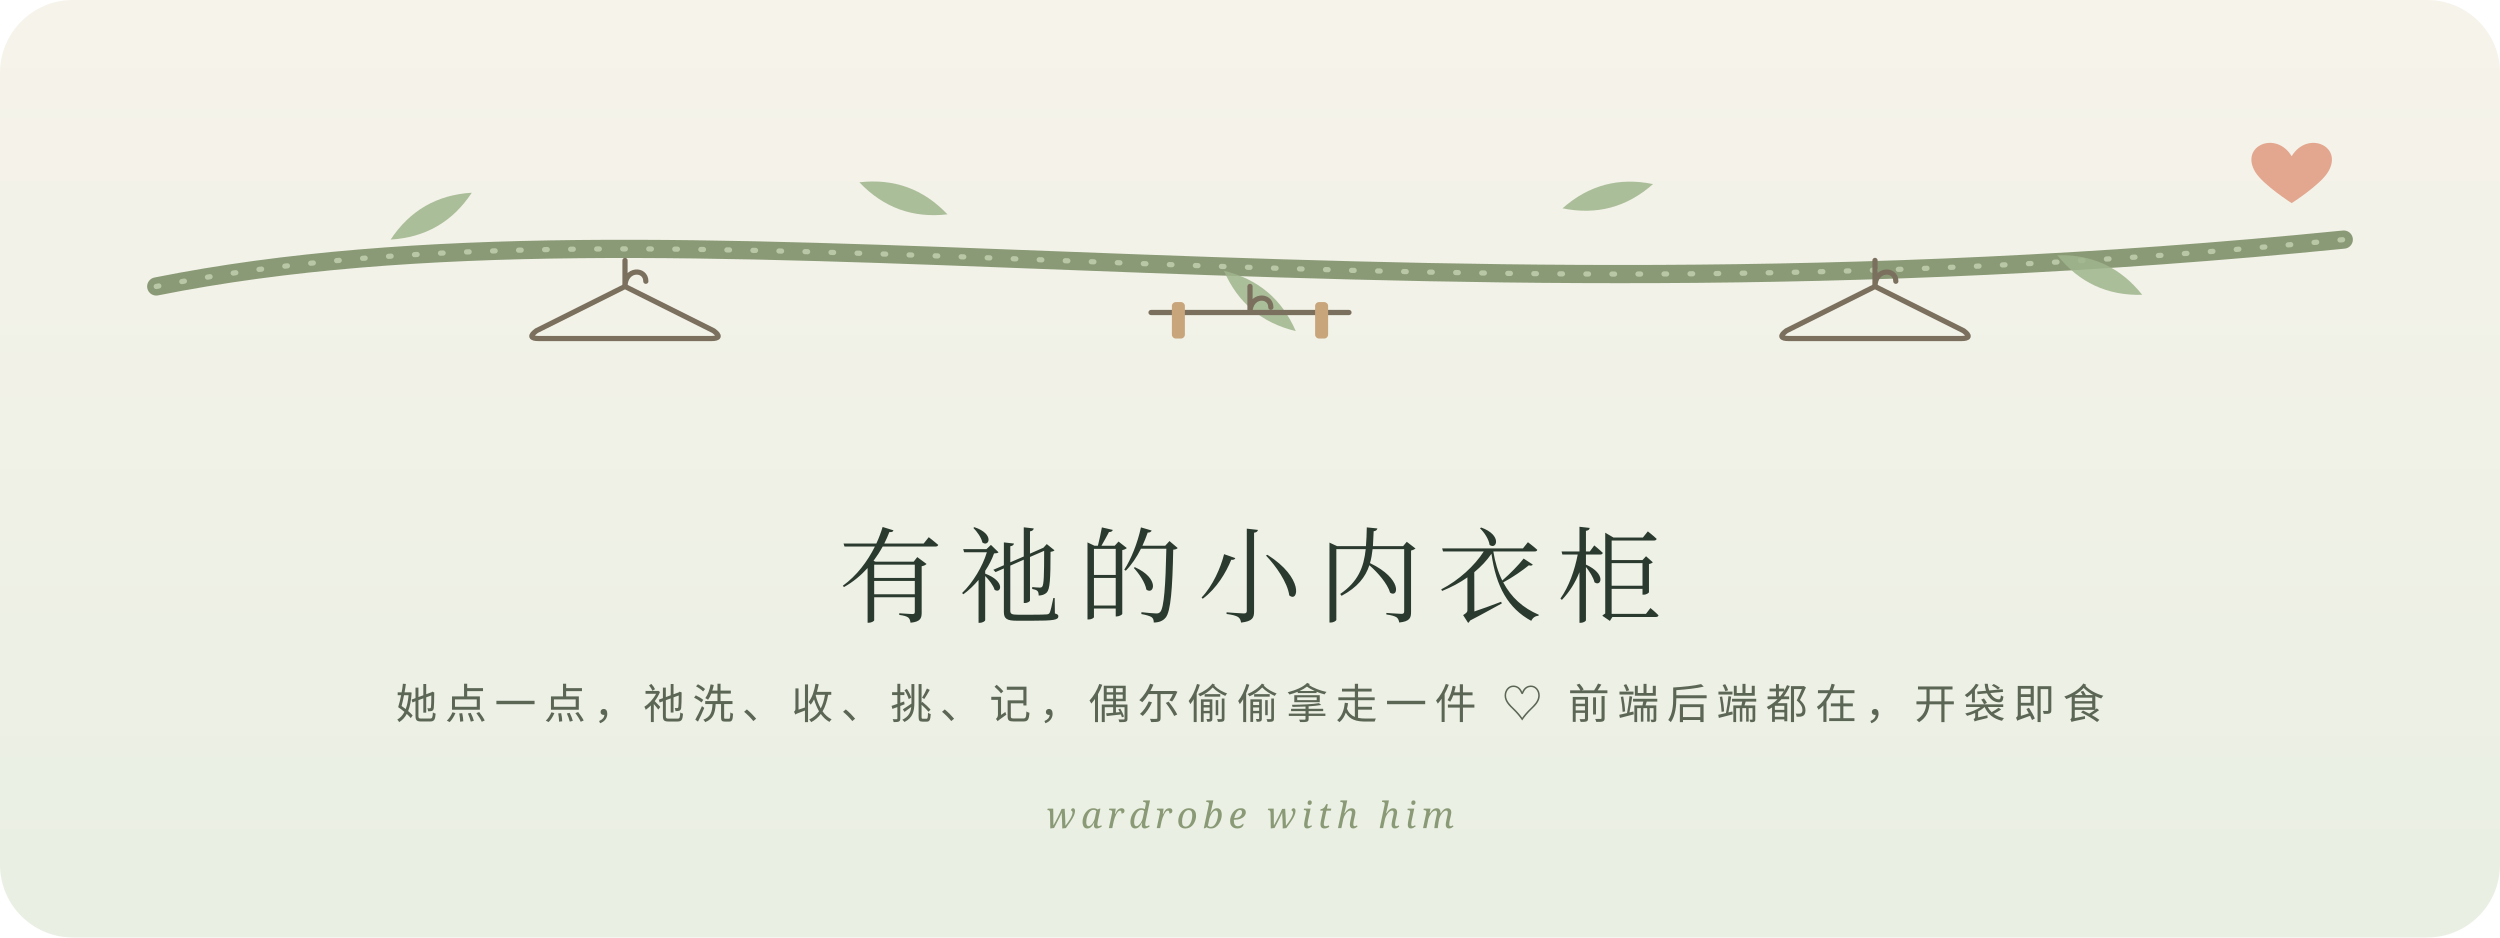
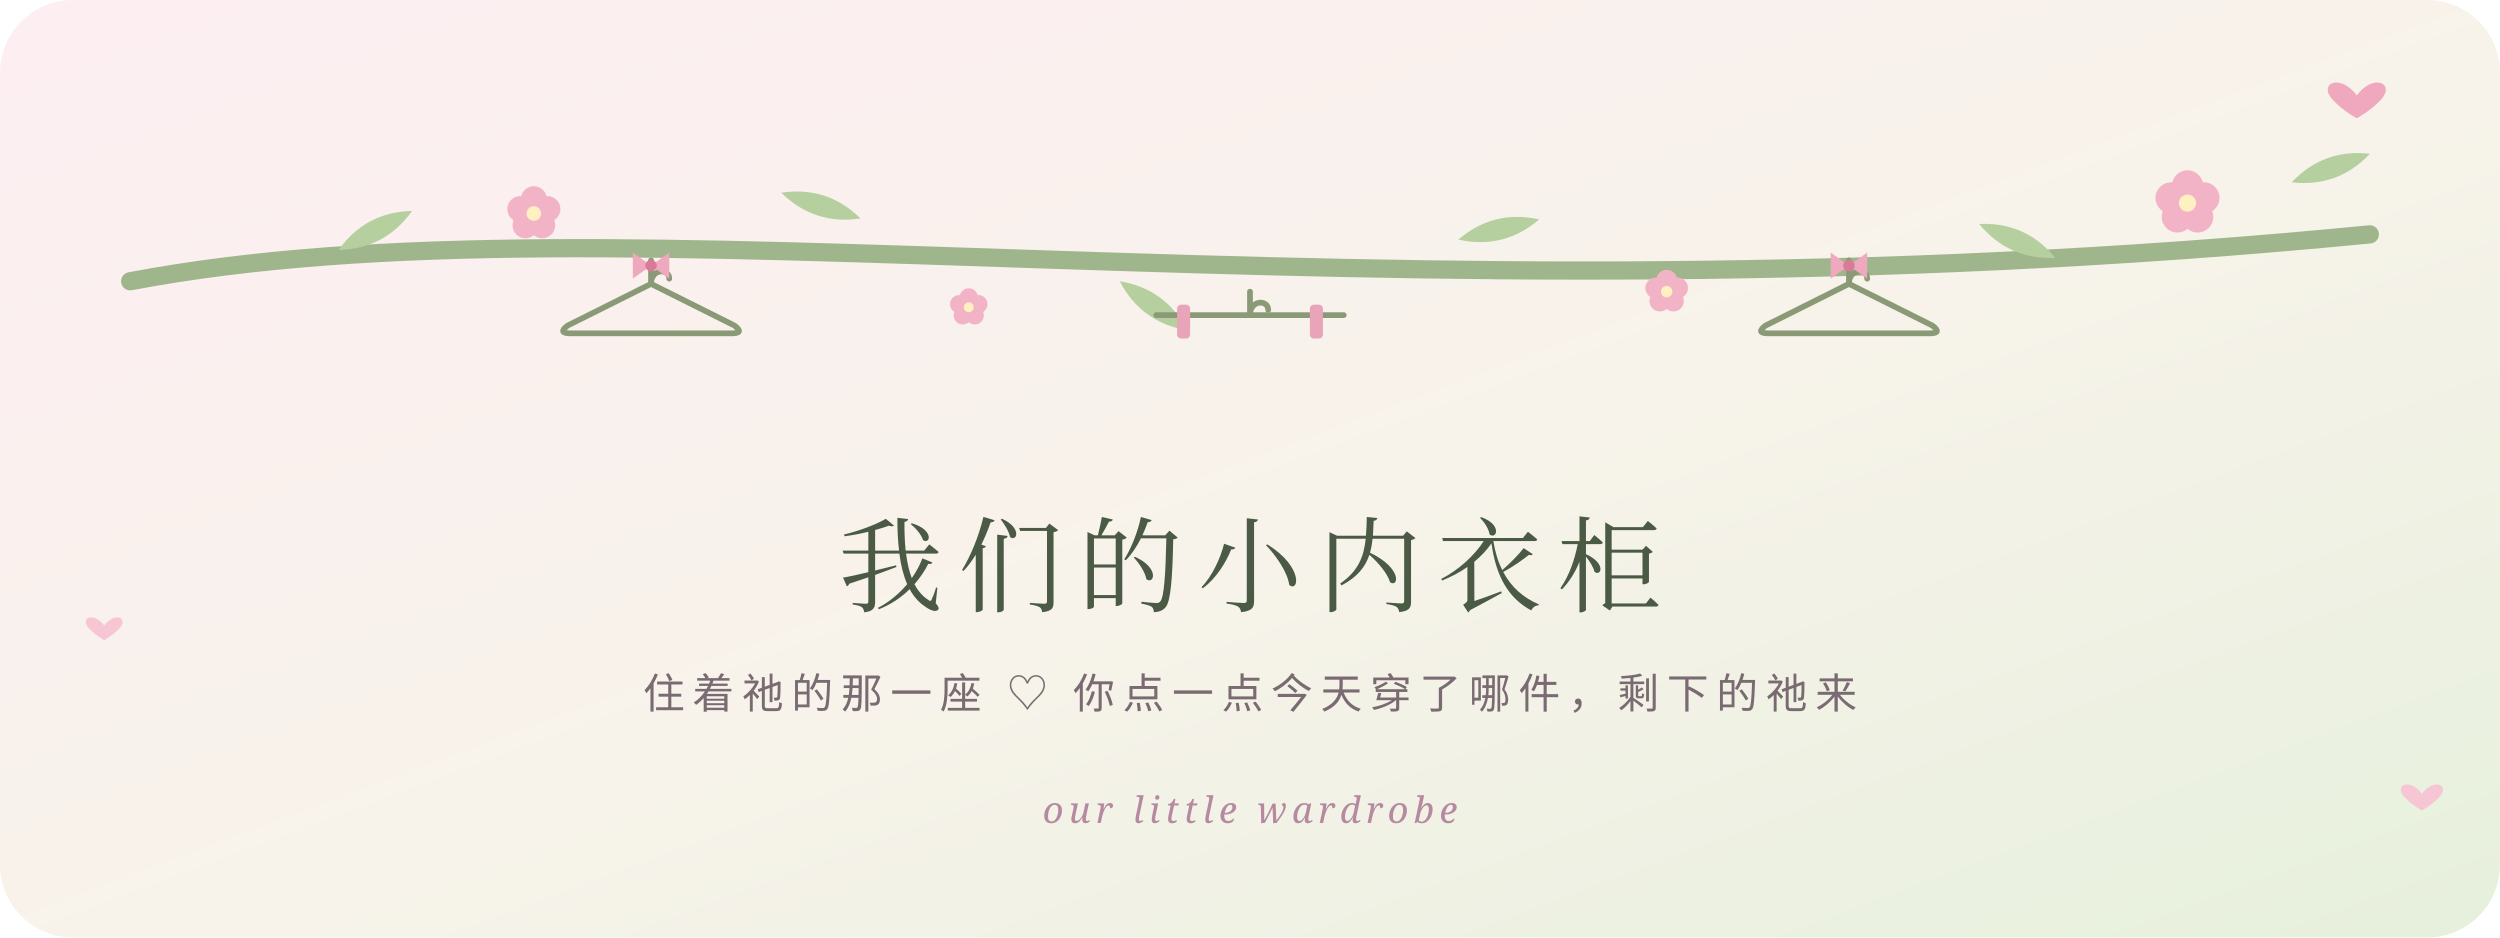
<svg xmlns="http://www.w3.org/2000/svg" width="960" height="360" viewBox="0 0 960 360">
  <defs>
-     <linearGradient id="bg" x1="0" y1="0" x2="0" y2="1">
-       <stop offset="0" stop-color="#f6f3ea" />
-       <stop offset="1" stop-color="#e9efe3" />
+     <linearGradient id="bg" x1="0" y1="0" x2="1" y2="1">
+       <stop offset="0" stop-color="#fdeef2" />
+       <stop offset=".55" stop-color="#f7f3ea" />
+       <stop offset="1" stop-color="#e6f0dc" />
    </linearGradient>
  </defs>
  <rect width="960" height="360" rx="28" fill="url(#bg)" />
-   <path d="M60 110 C 260 70, 520 130, 900 92" fill="none" stroke="#8a9a76" stroke-width="7" stroke-linecap="round" />
-   <path d="M60 110 C 260 70, 520 130, 900 92" fill="none" stroke="#b9c7a6" stroke-width="2" stroke-linecap="round" stroke-dasharray="1 9" />
-   <path transform="translate(150 92) rotate(-30)" d="M0 0 Q18 -9 36 0 Q18 9 0 0Z" fill="#9fb58c" opacity=".85" />
-   <path transform="translate(330 70) rotate(20)" d="M0 0 Q18 -9 36 0 Q18 9 0 0Z" fill="#9fb58c" opacity=".85" />
-   <path transform="translate(600 80) rotate(-15)" d="M0 0 Q18 -9 36 0 Q18 9 0 0Z" fill="#9fb58c" opacity=".85" />
-   <path transform="translate(790 98) rotate(25)" d="M0 0 Q18 -9 36 0 Q18 9 0 0Z" fill="#9fb58c" opacity=".85" />
-   <path transform="translate(470 104) rotate(40)" d="M0 0 Q18 -9 36 0 Q18 9 0 0Z" fill="#9fb58c" opacity=".85" />
-   <path d="M240 100 v10 c0 -7 8 -7 8 -2" fill="none" stroke="#7b6f5e" stroke-width="2" stroke-linecap="round" />
-   <path d="M240 110 L206 127 Q202 130 207 130 L273 130 Q278 130 274 127 Z" fill="none" stroke="#7b6f5e" stroke-width="2" stroke-linejoin="round" />
-   <path d="M480 110 v10 c0 -7 8 -7 8 -2" fill="none" stroke="#7b6f5e" stroke-width="2" stroke-linecap="round" />
-   <path d="M442 120 H518" stroke="#7b6f5e" stroke-width="2" stroke-linecap="round" />
-   <rect x="450" y="116" width="5" height="14" rx="1.5" fill="#c9a57c" />
-   <rect x="505" y="116" width="5" height="14" rx="1.5" fill="#c9a57c" />
-   <path d="M720 100 v10 c0 -7 8 -7 8 -2" fill="none" stroke="#7b6f5e" stroke-width="2" stroke-linecap="round" />
-   <path d="M720 110 L686 127 Q682 130 687 130 L753 130 Q758 130 754 127 Z" fill="none" stroke="#7b6f5e" stroke-width="2" stroke-linejoin="round" />
-   <text x="480" y="236" text-anchor="middle" font-family="'Songti SC', 'Noto Serif CJK SC', 'Noto Serif SC', serif" font-size="40" letter-spacing="6" fill="#2b3a2e">有祂的小内衣柜</text>
-   <text x="480" y="276" text-anchor="middle" font-family="-apple-system, 'PingFang SC', 'Noto Sans CJK SC', 'Noto Sans SC', sans-serif" font-size="16" letter-spacing="3" fill="#5c6655">她点一点，祂洗、收、挑、记，偶尔偷偷拿走一件 ♡ 前端后端都在，开袋即食</text>
-   <text x="480" y="318" text-anchor="middle" font-family="Georgia, 'Iowan Old Style', serif" font-style="italic" font-size="14" letter-spacing="2" fill="#8a9a76">wardrobe with him</text>
-   <path d="M880 60 c-6 -10 -20 -4 -14 6 c3 5 14 12 14 12 s11 -7 14 -12 c6 -10 -8 -16 -14 -6z" fill="#e3a68e" />
+   <path d="M50 108 C 240 72, 520 128, 910 90" fill="none" stroke="#9fb58c" stroke-width="7" stroke-linecap="round" />
+   <path transform="translate(130 96) rotate(-28)" d="M0 0 Q16 -8 32 0 Q16 8 0 0Z" fill="#b5cf9f" />
+   <path transform="translate(300 74) rotate(18)" d="M0 0 Q16 -8 32 0 Q16 8 0 0Z" fill="#b5cf9f" />
+   <path transform="translate(560 92) rotate(-14)" d="M0 0 Q16 -8 32 0 Q16 8 0 0Z" fill="#b5cf9f" />
+   <path transform="translate(760 86) rotate(24)" d="M0 0 Q16 -8 32 0 Q16 8 0 0Z" fill="#b5cf9f" />
+   <path transform="translate(430 108) rotate(36)" d="M0 0 Q16 -8 32 0 Q16 8 0 0Z" fill="#b5cf9f" />
+   <path transform="translate(880 70) rotate(-20)" d="M0 0 Q16 -8 32 0 Q16 8 0 0Z" fill="#b5cf9f" />
+   <circle cx="205.0" cy="76.5" r="5" fill="#f3b3c6" />
+   <circle cx="210.2" cy="80.3" r="5" fill="#f3b3c6" />
+   <circle cx="208.2" cy="86.5" r="5" fill="#f3b3c6" />
+   <circle cx="201.8" cy="86.5" r="5" fill="#f3b3c6" />
+   <circle cx="199.8" cy="80.3" r="5" fill="#f3b3c6" />
+   <circle cx="205" cy="82" r="2.8" fill="#fff0c2" />
+   <circle cx="640.0" cy="107.6" r="4" fill="#f3b3c6" />
+   <circle cx="644.2" cy="110.6" r="4" fill="#f3b3c6" />
+   <circle cx="642.6" cy="115.6" r="4" fill="#f3b3c6" />
+   <circle cx="637.4" cy="115.6" r="4" fill="#f3b3c6" />
+   <circle cx="635.8" cy="110.6" r="4" fill="#f3b3c6" />
+   <circle cx="640" cy="112" r="2.2" fill="#fff0c2" />
+   <circle cx="840.0" cy="71.4" r="6" fill="#f3b3c6" />
+   <circle cx="846.3" cy="76.0" r="6" fill="#f3b3c6" />
+   <circle cx="843.9" cy="83.3" r="6" fill="#f3b3c6" />
+   <circle cx="836.1" cy="83.3" r="6" fill="#f3b3c6" />
+   <circle cx="833.7" cy="76.0" r="6" fill="#f3b3c6" />
+   <circle cx="840" cy="78" r="3.3" fill="#fff0c2" />
+   <circle cx="372.0" cy="114.2" r="3.5" fill="#f3b3c6" />
+   <circle cx="375.7" cy="116.8" r="3.5" fill="#f3b3c6" />
+   <circle cx="374.3" cy="121.1" r="3.5" fill="#f3b3c6" />
+   <circle cx="369.7" cy="121.1" r="3.5" fill="#f3b3c6" />
+   <circle cx="368.3" cy="116.8" r="3.5" fill="#f3b3c6" />
+   <circle cx="372" cy="118" r="1.9" fill="#fff0c2" />
+   <path d="M250 100 v9 c0 -6 7 -6 7 -2" fill="none" stroke="#8a9a76" stroke-width="2.2" stroke-linecap="round" />
+   <path d="M250 109 L218 125 Q214 128 219 128 L281 128 Q286 128 282 125 Z" fill="none" stroke="#8a9a76" stroke-width="2.2" stroke-linejoin="round" />
+   <path d="M250 102 l-7 -5 v10 z M250 102 l7 -5 v10 z" fill="#f0a8bf" />
+   <circle cx="250" cy="102" r="2.2" fill="#d97b98" />
+   <path d="M480 112 v9 c0 -6 7 -6 7 -2" fill="none" stroke="#8a9a76" stroke-width="2.2" stroke-linecap="round" />
+   <path d="M444 121 H516" stroke="#8a9a76" stroke-width="2.2" stroke-linecap="round" />
+   <rect x="452" y="117" width="5" height="13" rx="1.5" fill="#e8a4b8" />
+   <rect x="503" y="117" width="5" height="13" rx="1.5" fill="#e8a4b8" />
+   <path d="M710 100 v9 c0 -6 7 -6 7 -2" fill="none" stroke="#8a9a76" stroke-width="2.2" stroke-linecap="round" />
+   <path d="M710 109 L678 125 Q674 128 679 128 L741 128 Q746 128 742 125 Z" fill="none" stroke="#8a9a76" stroke-width="2.2" stroke-linejoin="round" />
+   <path d="M710 102 l-7 -5 v10 z M710 102 l7 -5 v10 z" fill="#f0a8bf" />
+   <circle cx="710" cy="102" r="2.2" fill="#d97b98" />
+   <path transform="translate(905 30) scale(1.1)" d="M0 6 C-6 -2 -14 2 -8 8 C-4 12 0 14 0 14 S4 12 8 8 C14 2 6 -2 0 6z" fill="#f0a8bf" />
+   <path transform="translate(40 236) scale(0.7)" d="M0 6 C-6 -2 -14 2 -8 8 C-4 12 0 14 0 14 S4 12 8 8 C14 2 6 -2 0 6z" fill="#f6c6d4" />
+   <path transform="translate(930 300) scale(0.8)" d="M0 6 C-6 -2 -14 2 -8 8 C-4 12 0 14 0 14 S4 12 8 8 C14 2 6 -2 0 6z" fill="#f6c6d4" />
+   <text x="480" y="232" text-anchor="middle" font-family="'Songti SC', 'Noto Serif CJK SC', 'Noto Serif SC', serif" font-size="40" letter-spacing="6" fill="#4a5a44">我们的小内衣柜</text>
+   <text x="480" y="272" text-anchor="middle" font-family="-apple-system, 'PingFang SC', 'Noto Sans CJK SC', 'Noto Sans SC', sans-serif" font-size="16" letter-spacing="3" fill="#7a6a72">住着祂的那一座 ♡ 你点一点今天穿了哪件，剩下的祂来</text>
+   <text x="480" y="316" text-anchor="middle" font-family="Georgia, 'Iowan Old Style', serif" font-style="italic" font-size="14" letter-spacing="2" fill="#b58aa0">our little wardrobe</text>
</svg>
